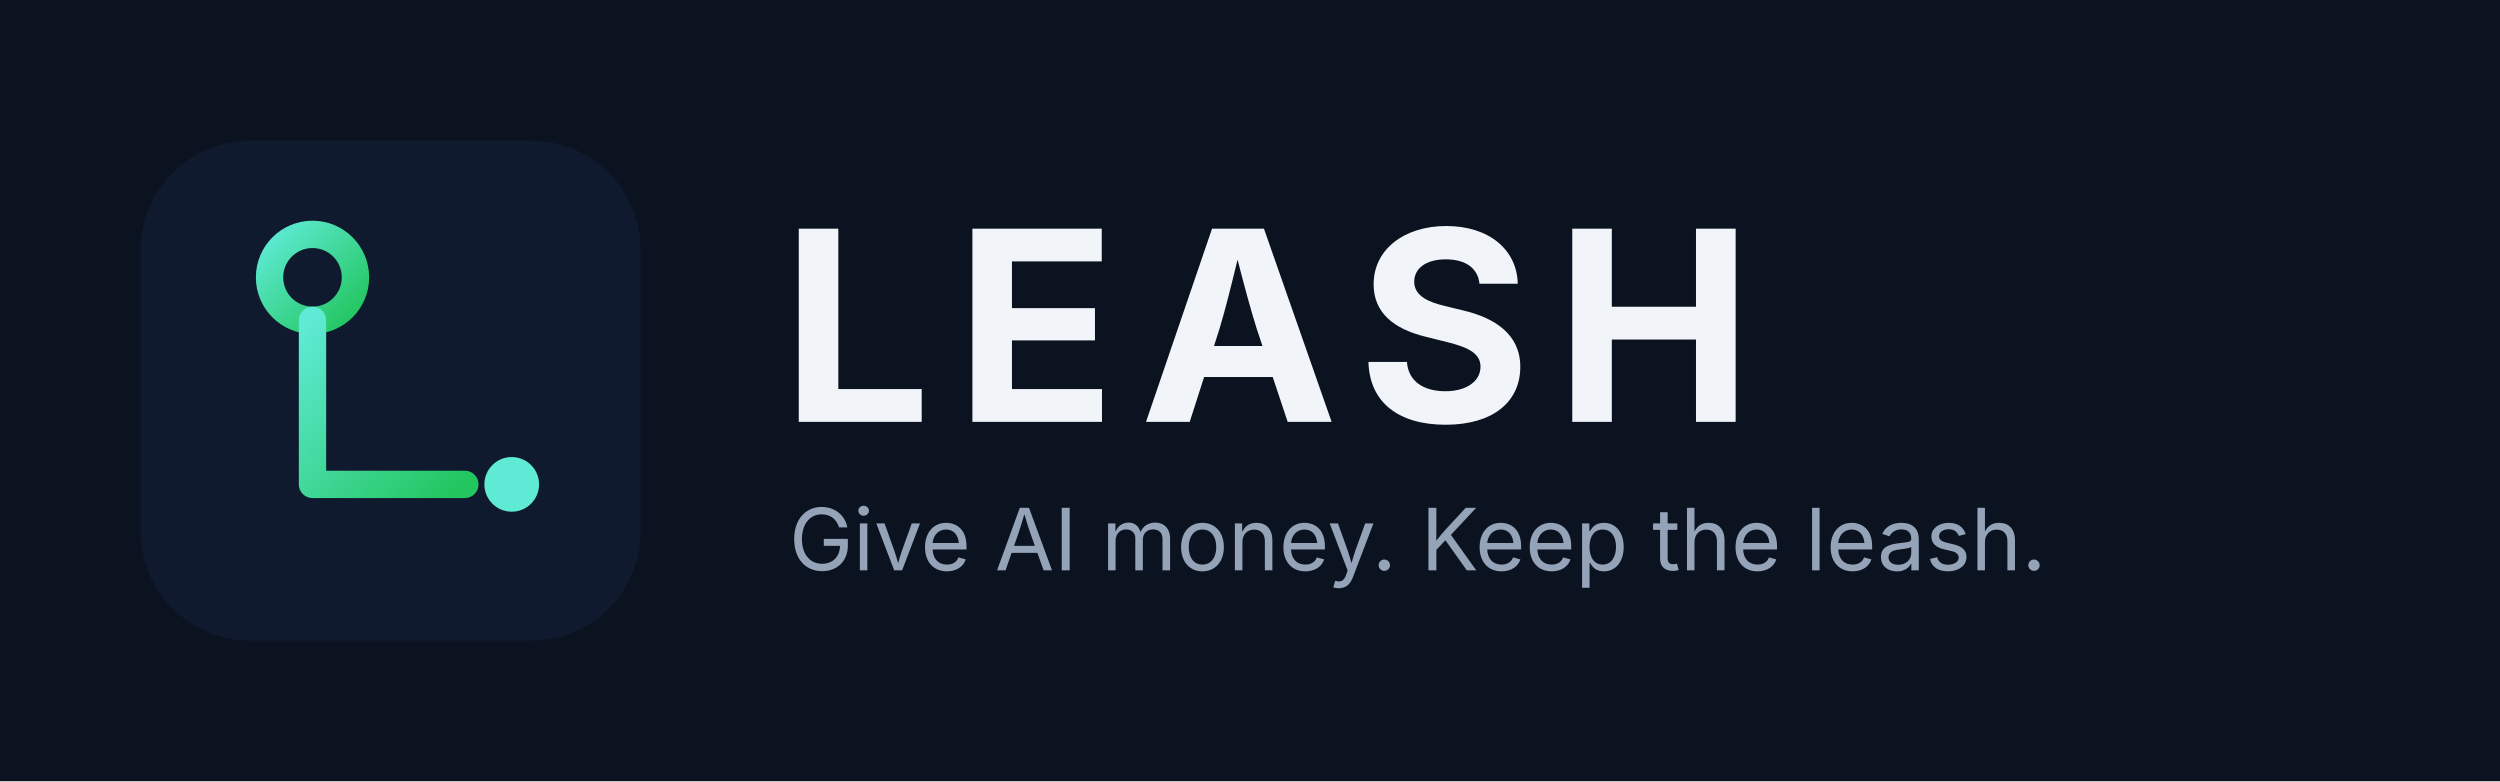
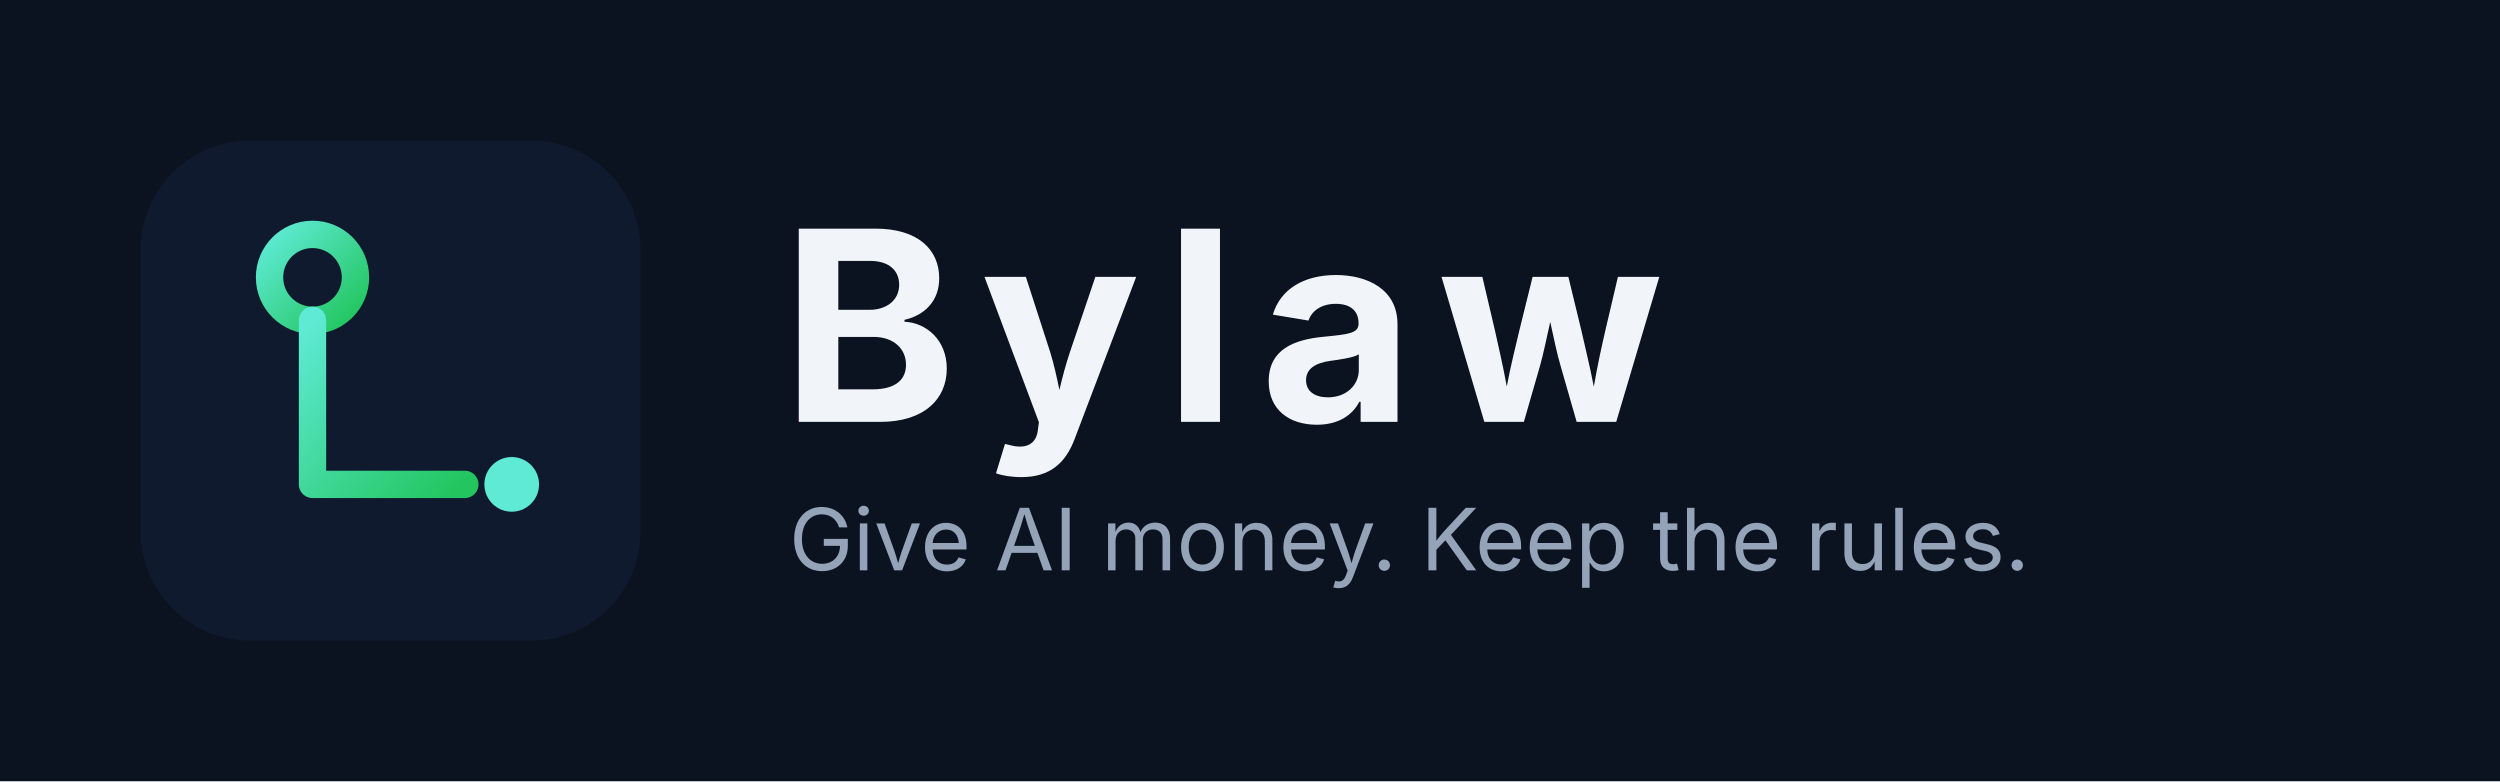
- <svg xmlns="http://www.w3.org/2000/svg" viewBox="0 0 640 200" width="640" height="200" role="img" aria-label="LEASH">
+ <svg xmlns="http://www.w3.org/2000/svg" viewBox="0 0 640 200" width="640" height="200" role="img" aria-label="Bylaw">
  <defs>
    <linearGradient id="g" x1="0" y1="0" x2="1" y2="1">
      <stop offset="0" stop-color="#5EEAD4" />
      <stop offset="1" stop-color="#22C55E" />
    </linearGradient>
  </defs>
  <rect width="640" height="200" fill="#0B1220" />
  <g transform="translate(36,36) scale(0.5)">
    <rect width="256" height="256" rx="56" fill="#0F1A2E" />
    <circle cx="88" cy="70" r="22" fill="none" stroke="url(#g)" stroke-width="14" />
    <path d="M88 92 V176 H166" fill="none" stroke="url(#g)" stroke-width="14" stroke-linecap="round" stroke-linejoin="round" />
    <circle cx="190" cy="176" r="14" fill="#5EEAD4" />
  </g>
-   <text x="200" y="108" font-family="Inter, 'Helvetica Neue', Arial, sans-serif" font-size="68" font-weight="700" letter-spacing="6" fill="#F1F5F9">LEASH</text>
-   <text x="202" y="146" font-family="Inter, 'Helvetica Neue', Arial, sans-serif" font-size="22" fill="#94A3B8">Give AI money. Keep the leash.</text>
+   <text x="200" y="108" font-family="Inter, 'Helvetica Neue', Arial, sans-serif" font-size="68" font-weight="700" letter-spacing="6" fill="#F1F5F9">Bylaw</text>
+   <text x="202" y="146" font-family="Inter, 'Helvetica Neue', Arial, sans-serif" font-size="22" fill="#94A3B8">Give AI money. Keep the rules.</text>
</svg>
